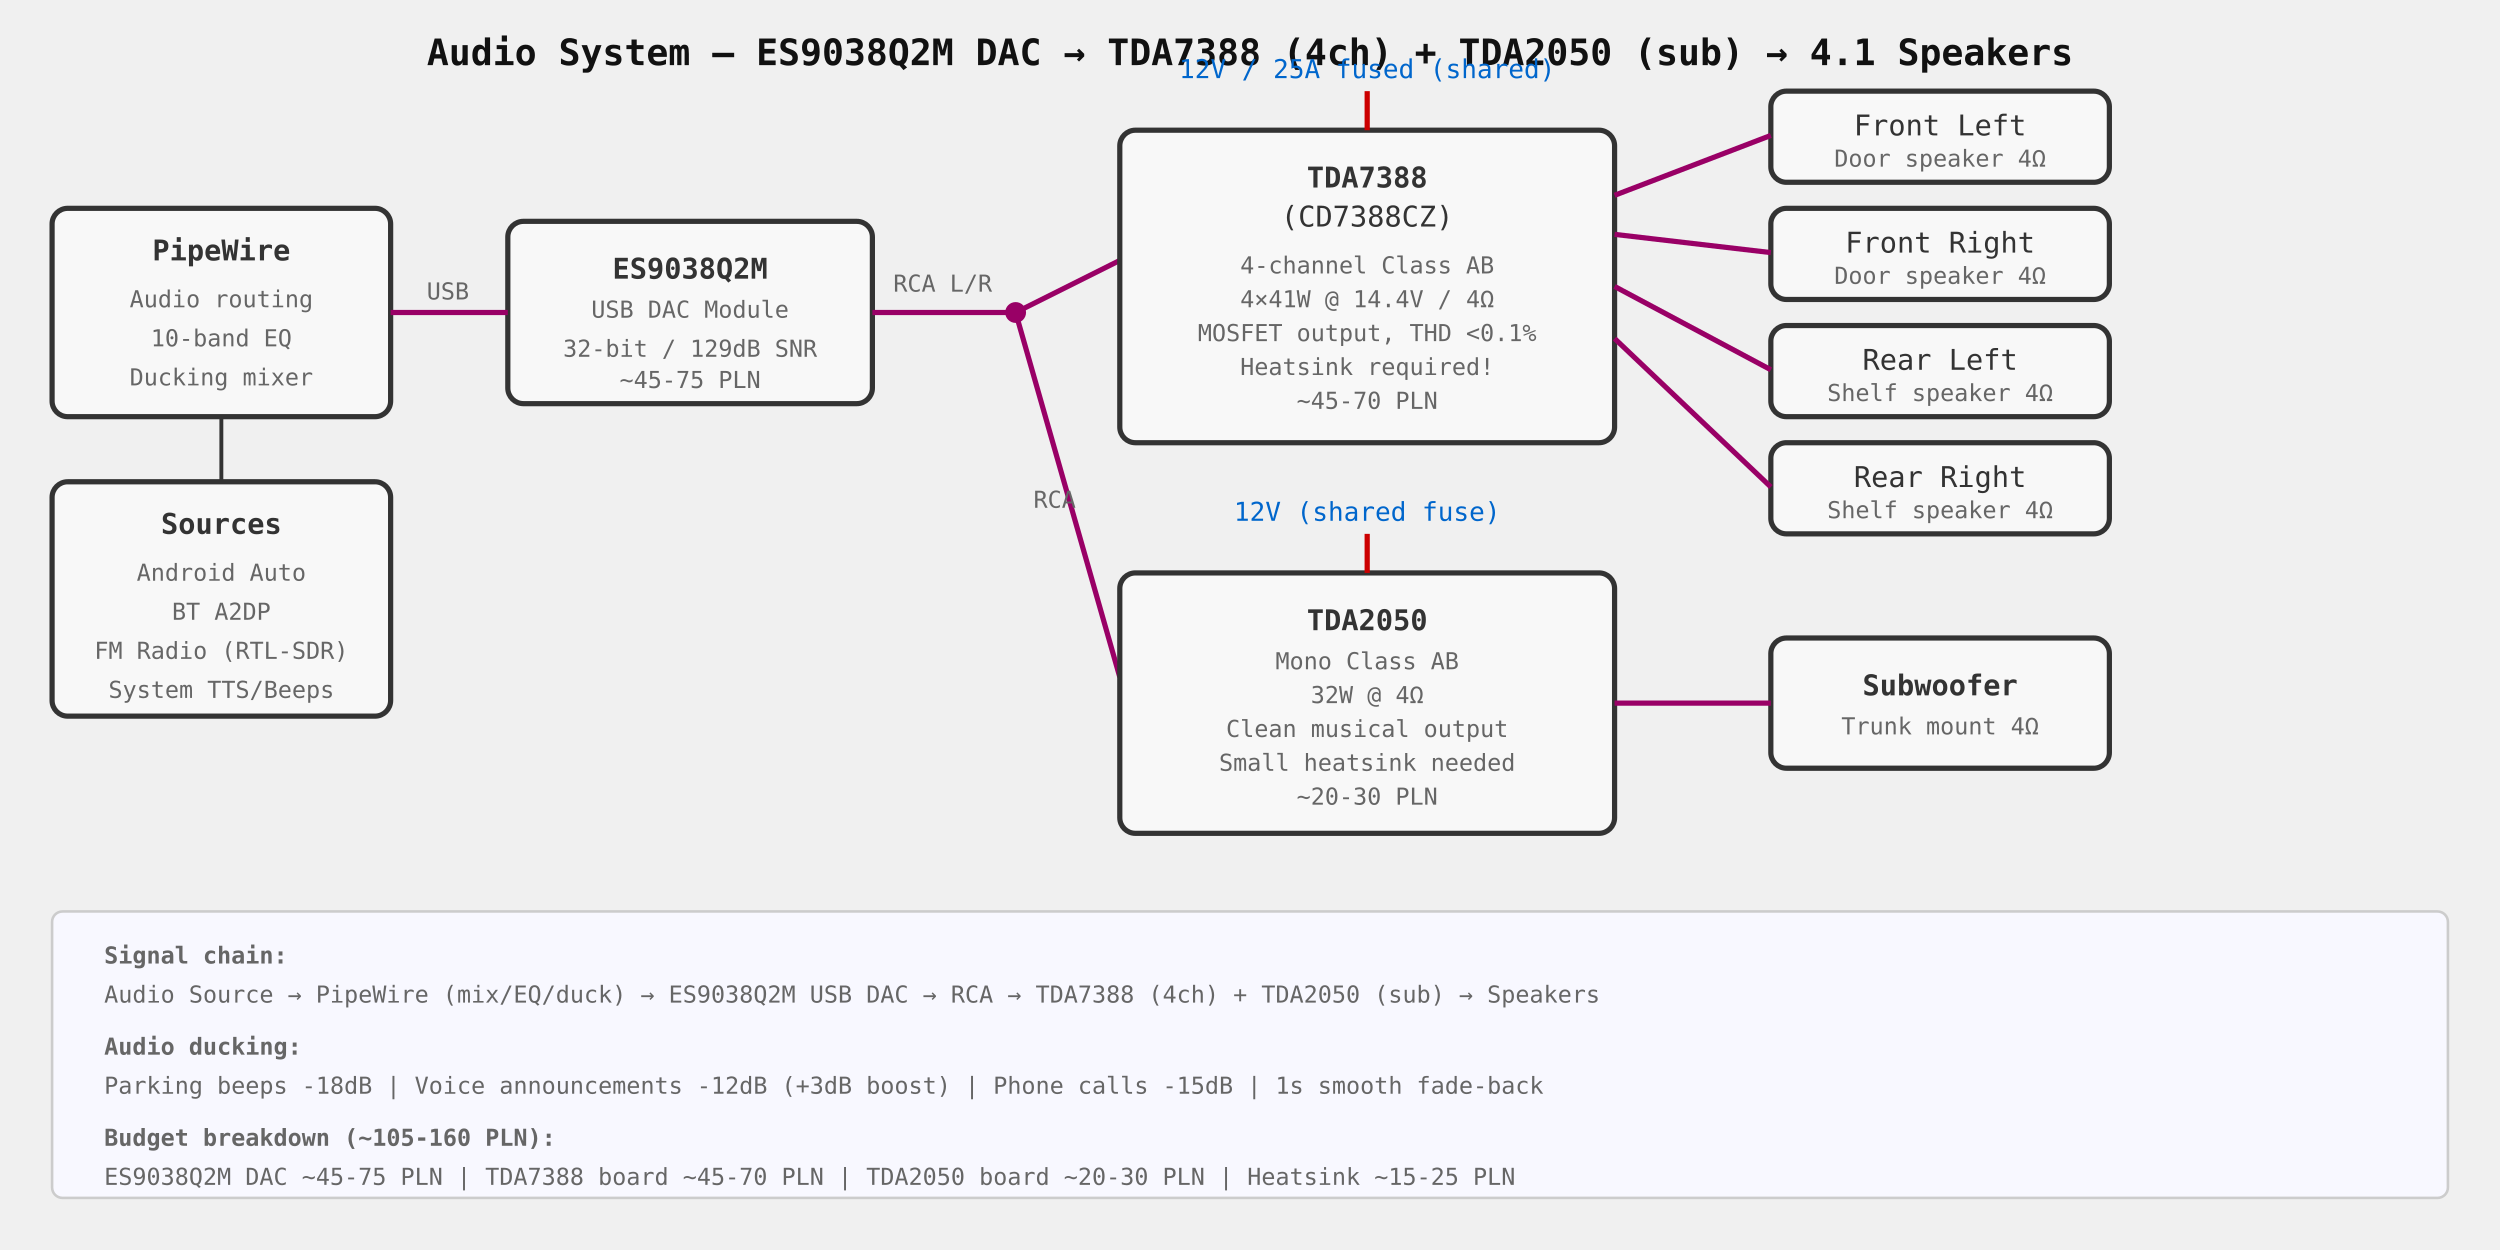
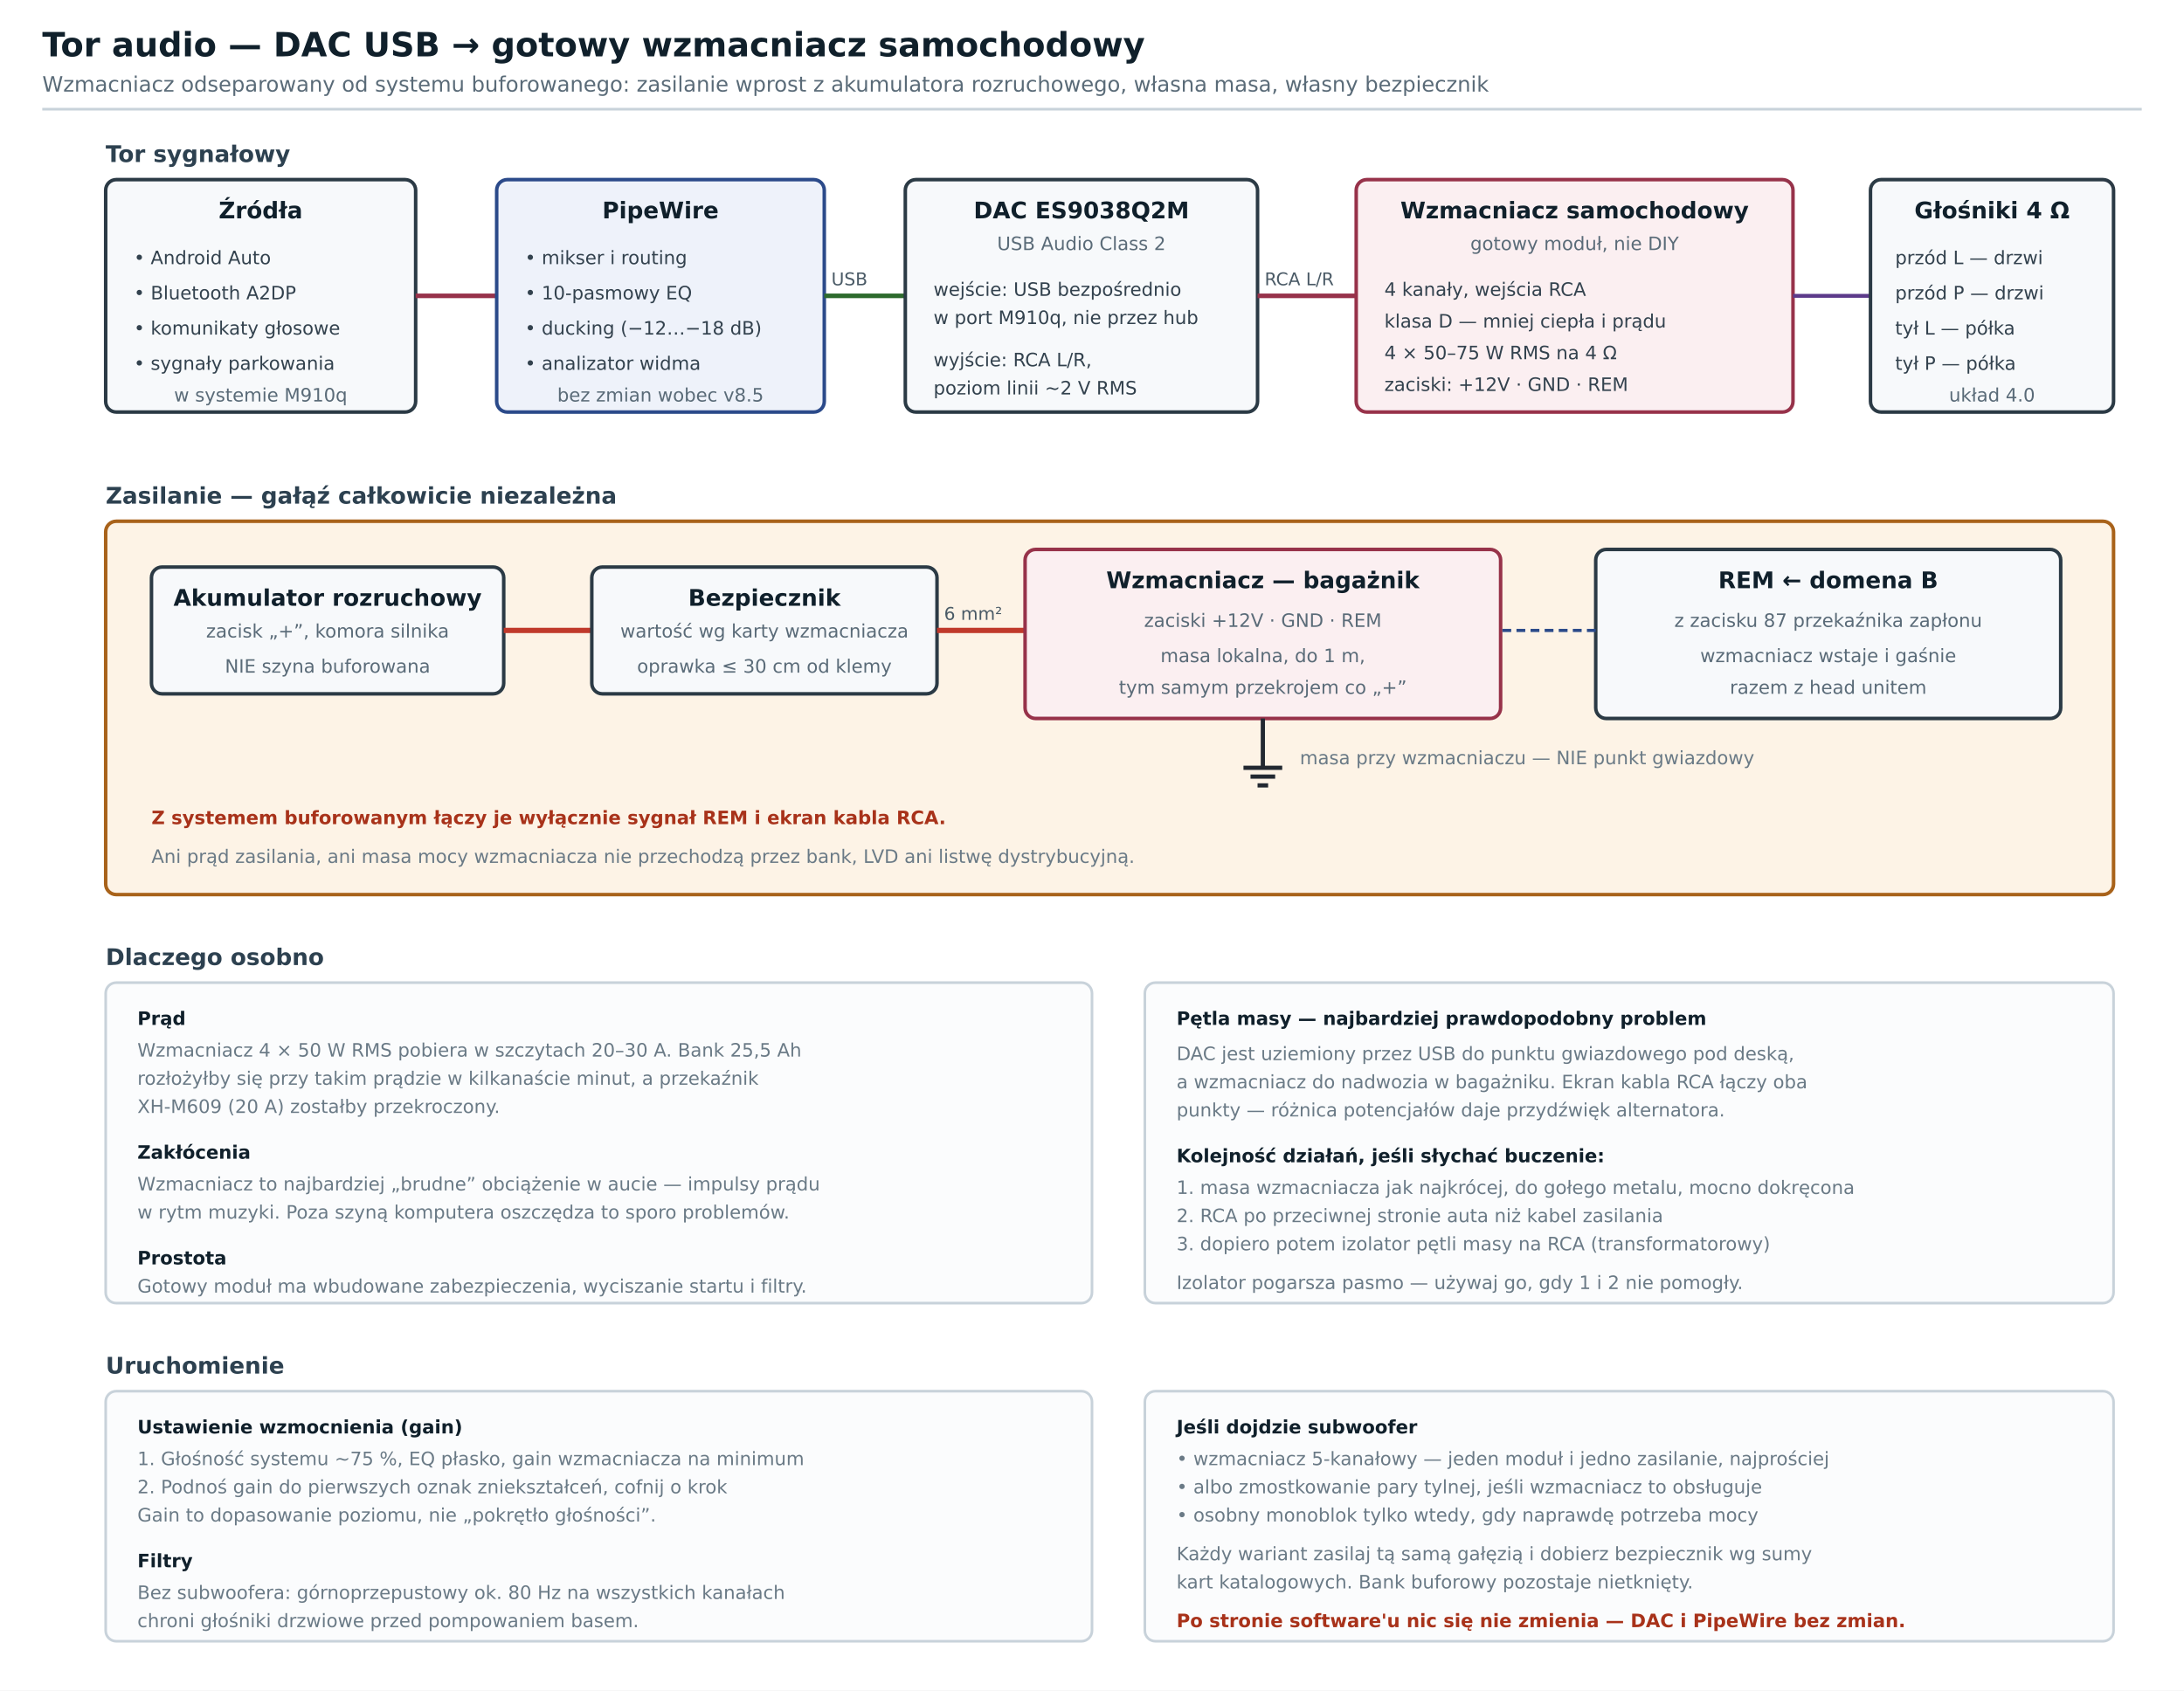
- <svg xmlns="http://www.w3.org/2000/svg" viewBox="0 0 960 480" font-family="monospace" font-size="11">
+ <svg xmlns="http://www.w3.org/2000/svg" width="1240" height="960" viewBox="0 0 1240 960" font-family="DejaVu Sans, Verdana, sans-serif">
  <style>
-     .box { fill: #f8f8f8; stroke: #333; stroke-width: 2; rx: 6; }
-     .wire { stroke: #333; stroke-width: 1.5; fill: none; }
-     .audio { stroke: #906; stroke-width: 2; fill: none; }
-     .power { stroke: #c00; stroke-width: 2; fill: none; }
-     .label { font-size: 11px; fill: #333; text-anchor: middle; }
-     .title { font-size: 14px; font-weight: bold; fill: #111; }
-     .pin { font-size: 9px; fill: #666; text-anchor: middle; }
-     .comp { font-size: 10px; fill: #06c; text-anchor: middle; }
-     .note { font-size: 9px; fill: #666; text-anchor: start; }
+     .bg    { fill: #ffffff; }
+     .mod   { fill: #f7f9fb; stroke: #2b3a45; stroke-width: 2; rx: 6; }
+     .modB  { fill: #eef2fa; stroke: #2b4a8a; stroke-width: 2; rx: 6; }
+     .modC  { fill: #fbeff1; stroke: #97324a; stroke-width: 2; rx: 6; }
+     .modS  { fill: #fdf3e6; stroke: #a8621a; stroke-width: 2; rx: 6; }
+     .waud  { stroke: #97324a; stroke-width: 2.6; fill: none; }
+     .wusb  { stroke: #2d6a2d; stroke-width: 2.6; fill: none; }
+     .wpwr  { stroke: #c0392b; stroke-width: 3; fill: none; }
+     .wspk  { stroke: #5c3a8a; stroke-width: 2.2; fill: none; }
+     .wsig  { stroke: #2b4a8a; stroke-width: 1.8; fill: none; stroke-dasharray: 5 3; }
+     .minus { stroke: #222831; stroke-width: 2.4; fill: none; }
+     .ttl   { font-size: 19px; font-weight: bold; fill: #10202b; }
+     .sub   { font-size: 12px; fill: #5a6b78; }
+     .mt    { font-size: 13px; font-weight: bold; fill: #10202b; text-anchor: middle; }
+     .ms    { font-size: 10.5px; fill: #5a6b78; text-anchor: middle; }
+     .tl    { font-size: 10.5px; fill: #33424e; }
+     .tb    { font-size: 10.5px; font-weight: bold; fill: #10202b; }
+     .note  { font-size: 10.5px; fill: #6a7a86; }
+     .warn  { font-size: 10.5px; font-weight: bold; fill: #a8321a; }
+     .sec   { font-size: 13px; font-weight: bold; fill: #2d4150; }
+     .wl    { font-size: 10px; fill: #4a5a66; }
  </style>
-   <text x="480" y="25" class="title" text-anchor="middle">Audio System — ES9038Q2M DAC → TDA7388 (4ch) + TDA2050 (sub) → 4.1 Speakers</text>
-   <rect x="20" y="80" width="130" height="80" class="box" fill="#f0e0ff" />
-   <text x="85" y="100" class="label" font-weight="bold">PipeWire</text>
-   <text x="85" y="118" class="pin">Audio routing</text>
-   <text x="85" y="133" class="pin">10-band EQ</text>
-   <text x="85" y="148" class="pin">Ducking mixer</text>
-   <rect x="20" y="185" width="130" height="90" class="box" fill="#e0e0ff" />
-   <text x="85" y="205" class="label" font-weight="bold">Sources</text>
-   <text x="85" y="223" class="pin">Android Auto</text>
-   <text x="85" y="238" class="pin">BT A2DP</text>
-   <text x="85" y="253" class="pin">FM Radio (RTL-SDR)</text>
-   <text x="85" y="268" class="pin">System TTS/Beeps</text>
-   <line x1="85" y1="185" x2="85" y2="160" class="wire" stroke="#906" />
-   <rect x="195" y="85" width="140" height="70" class="box" fill="#fff0ff" />
-   <text x="265" y="107" class="label" font-weight="bold">ES9038Q2M</text>
-   <text x="265" y="122" class="pin">USB DAC Module</text>
-   <text x="265" y="137" class="pin">32-bit / 129dB SNR</text>
-   <text x="265" y="149" class="pin">~45-75 PLN</text>
-   <line x1="150" y1="120" x2="195" y2="120" class="audio" />
-   <text x="172" y="115" class="pin">USB</text>
-   <line x1="335" y1="120" x2="390" y2="120" class="audio" />
-   <text x="362" y="112" class="pin">RCA L/R</text>
-   <circle cx="390" cy="120" r="4" fill="#906" />
-   <line x1="390" y1="120" x2="430" y2="100" class="audio" />
-   <line x1="390" y1="120" x2="430" y2="260" class="audio" />
-   <text x="405" y="195" class="pin" fill="#906">RCA</text>
-   <rect x="430" y="50" width="190" height="120" class="box" fill="#ffe0e0" />
-   <text x="525" y="72" class="label" font-weight="bold">TDA7388</text>
-   <text x="525" y="87" class="label">(CD7388CZ)</text>
-   <text x="525" y="105" class="pin">4-channel Class AB</text>
-   <text x="525" y="118" class="pin">4×41W @ 14.4V / 4Ω</text>
-   <text x="525" y="131" class="pin">MOSFET output, THD &lt;0.1%</text>
-   <text x="525" y="144" class="pin">Heatsink required!</text>
-   <text x="525" y="157" class="pin">~45-70 PLN</text>
-   <line x1="525" y1="50" x2="525" y2="35" class="power" />
-   <text x="525" y="30" class="comp">12V / 25A fused (shared)</text>
-   <rect x="430" y="220" width="190" height="100" class="box" fill="#ffe8d0" />
-   <text x="525" y="242" class="label" font-weight="bold">TDA2050</text>
-   <text x="525" y="257" class="pin">Mono Class AB</text>
-   <text x="525" y="270" class="pin">32W @ 4Ω</text>
-   <text x="525" y="283" class="pin">Clean musical output</text>
-   <text x="525" y="296" class="pin">Small heatsink needed</text>
-   <text x="525" y="309" class="pin">~20-30 PLN</text>
-   <line x1="525" y1="220" x2="525" y2="205" class="power" />
-   <text x="525" y="200" class="comp">12V (shared fuse)</text>
-   <rect x="680" y="35" width="130" height="35" class="box" fill="#e0ffe0" />
-   <text x="745" y="52" class="label">Front Left</text>
-   <text x="745" y="64" class="pin">Door speaker 4Ω</text>
-   <line x1="620" y1="75" x2="680" y2="52" class="audio" />
-   <rect x="680" y="80" width="130" height="35" class="box" fill="#e0ffe0" />
-   <text x="745" y="97" class="label">Front Right</text>
-   <text x="745" y="109" class="pin">Door speaker 4Ω</text>
-   <line x1="620" y1="90" x2="680" y2="97" class="audio" />
-   <rect x="680" y="125" width="130" height="35" class="box" fill="#e0ffe0" />
-   <text x="745" y="142" class="label">Rear Left</text>
-   <text x="745" y="154" class="pin">Shelf speaker 4Ω</text>
-   <line x1="620" y1="110" x2="680" y2="142" class="audio" />
-   <rect x="680" y="170" width="130" height="35" class="box" fill="#e0ffe0" />
-   <text x="745" y="187" class="label">Rear Right</text>
-   <text x="745" y="199" class="pin">Shelf speaker 4Ω</text>
-   <line x1="620" y1="130" x2="680" y2="187" class="audio" />
-   <rect x="680" y="245" width="130" height="50" class="box" fill="#ffe0e0" />
-   <text x="745" y="267" class="label" font-weight="bold">Subwoofer</text>
-   <text x="745" y="282" class="pin">Trunk mount 4Ω</text>
-   <line x1="620" y1="270" x2="680" y2="270" class="audio" />
-   <rect x="20" y="350" width="920" height="110" fill="#f8f8ff" stroke="#ccc" rx="4" />
-   <text x="40" y="370" class="note" font-weight="bold">Signal chain:</text>
-   <text x="40" y="385" class="note">Audio Source → PipeWire (mix/EQ/duck) → ES9038Q2M USB DAC → RCA → TDA7388 (4ch) + TDA2050 (sub) → Speakers</text>
-   <text x="40" y="405" class="note" font-weight="bold">Audio ducking:</text>
-   <text x="40" y="420" class="note">Parking beeps -18dB | Voice announcements -12dB (+3dB boost) | Phone calls -15dB | 1s smooth fade-back</text>
-   <text x="40" y="440" class="note" font-weight="bold">Budget breakdown (~105-160 PLN):</text>
-   <text x="40" y="455" class="note">ES9038Q2M DAC ~45-75 PLN | TDA7388 board ~45-70 PLN | TDA2050 board ~20-30 PLN | Heatsink ~15-25 PLN</text>
+   <defs>
+     <g id="gnd3">
+       <path stroke="#222831" stroke-width="2.4" fill="none" d="M-11 0 L11 0" />
+       <path stroke="#222831" stroke-width="2.4" fill="none" d="M-7 5 L7 5" />
+       <path stroke="#222831" stroke-width="2.4" fill="none" d="M-3 10 L3 10" />
+     </g>
+   </defs>
+   <rect class="bg" x="0" y="0" width="1240" height="960" />
+   <text class="ttl" x="24" y="32">Tor audio — DAC USB → gotowy wzmacniacz samochodowy</text>
+   <text class="sub" x="24" y="52">Wzmacniacz odseparowany od systemu buforowanego: zasilanie wprost z akumulatora rozruchowego, własna masa, własny bezpiecznik</text>
+   <line x1="24" y1="62" x2="1216" y2="62" stroke="#c8d2da" stroke-width="1.5" />
+   <text class="sec" x="60" y="92">Tor sygnałowy</text>
+   <rect class="mod" x="60" y="102" width="176" height="132" />
+   <text class="mt" x="148" y="124">Źródła</text>
+   <text class="tl" x="76" y="150">• Android Auto</text>
+   <text class="tl" x="76" y="170">• Bluetooth A2DP</text>
+   <text class="tl" x="76" y="190">• komunikaty głosowe</text>
+   <text class="tl" x="76" y="210">• sygnały parkowania</text>
+   <text class="ms" x="148" y="228">w systemie M910q</text>
+   <path class="waud" d="M236 168 L282 168" />
+   <rect class="modB" x="282" y="102" width="186" height="132" />
+   <text class="mt" x="375" y="124">PipeWire</text>
+   <text class="tl" x="298" y="150">• mikser i routing</text>
+   <text class="tl" x="298" y="170">• 10-pasmowy EQ</text>
+   <text class="tl" x="298" y="190">• ducking (−12…−18 dB)</text>
+   <text class="tl" x="298" y="210">• analizator widma</text>
+   <text class="ms" x="375" y="228">bez zmian wobec v8.5</text>
+   <path class="wusb" d="M468 168 L514 168" />
+   <text class="wl" x="472" y="162">USB</text>
+   <rect class="mod" x="514" y="102" width="200" height="132" />
+   <text class="mt" x="614" y="124">DAC ES9038Q2M</text>
+   <text class="ms" x="614" y="142">USB Audio Class 2</text>
+   <text class="tl" x="530" y="168">wejście: USB bezpośrednio</text>
+   <text class="tl" x="530" y="184">w port M910q, nie przez hub</text>
+   <text class="tl" x="530" y="208">wyjście: RCA L/R,</text>
+   <text class="tl" x="530" y="224">poziom linii ~2 V RMS</text>
+   <path class="waud" d="M714 168 L770 168" />
+   <text class="wl" x="718" y="162">RCA L/R</text>
+   <rect class="modC" x="770" y="102" width="248" height="132" />
+   <text class="mt" x="894" y="124">Wzmacniacz samochodowy</text>
+   <text class="ms" x="894" y="142">gotowy moduł, nie DIY</text>
+   <text class="tl" x="786" y="168">4 kanały, wejścia RCA</text>
+   <text class="tl" x="786" y="186">klasa D — mniej ciepła i prądu</text>
+   <text class="tl" x="786" y="204">4 × 50–75 W RMS na 4 Ω</text>
+   <text class="tl" x="786" y="222">zaciski: +12V · GND · REM</text>
+   <path class="wspk" d="M1018 168 L1062 168" />
+   <rect class="mod" x="1062" y="102" width="138" height="132" />
+   <text class="mt" x="1131" y="124">Głośniki 4 Ω</text>
+   <text class="tl" x="1076" y="150">przód L — drzwi</text>
+   <text class="tl" x="1076" y="170">przód P — drzwi</text>
+   <text class="tl" x="1076" y="190">tył L — półka</text>
+   <text class="tl" x="1076" y="210">tył P — półka</text>
+   <text class="ms" x="1131" y="228">układ 4.0</text>
+   <text class="sec" x="60" y="286">Zasilanie — gałąź całkowicie niezależna</text>
+   <rect class="modS" x="60" y="296" width="1140" height="212" />
+   <rect class="mod" x="86" y="322" width="200" height="72" />
+   <text class="mt" x="186" y="344">Akumulator rozruchowy</text>
+   <text class="ms" x="186" y="362">zacisk „+”, komora silnika</text>
+   <text class="ms" x="186" y="382">NIE szyna buforowana</text>
+   <path class="wpwr" d="M286 358 L336 358" />
+   <rect class="mod" x="336" y="322" width="196" height="72" />
+   <text class="mt" x="434" y="344">Bezpiecznik</text>
+   <text class="ms" x="434" y="362">wartość wg karty wzmacniacza</text>
+   <text class="ms" x="434" y="382">oprawka ≤ 30 cm od klemy</text>
+   <path class="wpwr" d="M532 358 L582 358" />
+   <text class="wl" x="536" y="352">6 mm²</text>
+   <rect class="modC" x="582" y="312" width="270" height="96" />
+   <text class="mt" x="717" y="334">Wzmacniacz — bagażnik</text>
+   <text class="ms" x="717" y="356">zaciski +12V · GND · REM</text>
+   <text class="ms" x="717" y="376">masa lokalna, do 1 m,</text>
+   <text class="ms" x="717" y="394">tym samym przekrojem co „+”</text>
+   <path class="minus" d="M717 408 L717 436" />
+   <use href="#gnd3" x="717" y="436" />
+   <text class="note" x="738" y="434">masa przy wzmacniaczu — NIE punkt gwiazdowy</text>
+   <rect class="mod" x="906" y="312" width="264" height="96" />
+   <text class="mt" x="1038" y="334">REM ← domena B</text>
+   <text class="ms" x="1038" y="356">z zacisku 87 przekaźnika zapłonu</text>
+   <text class="ms" x="1038" y="376">wzmacniacz wstaje i gaśnie</text>
+   <text class="ms" x="1038" y="394">razem z head unitem</text>
+   <path class="wsig" d="M906 358 L852 358" />
+   <text class="warn" x="86" y="468">Z systemem buforowanym łączy je wyłącznie sygnał REM i ekran kabla RCA.</text>
+   <text class="note" x="86" y="490">Ani prąd zasilania, ani masa mocy wzmacniacza nie przechodzą przez bank, LVD ani listwę dystrybucyjną.</text>
+   <text class="sec" x="60" y="548">Dlaczego osobno</text>
+   <rect x="60" y="558" width="560" height="182" fill="#fbfcfd" stroke="#c8d2da" stroke-width="1.5" rx="6" />
+   <text class="tb" x="78" y="582">Prąd</text>
+   <text class="note" x="78" y="600">Wzmacniacz 4 × 50 W RMS pobiera w szczytach 20–30 A. Bank 25,5 Ah</text>
+   <text class="note" x="78" y="616">rozłożyłby się przy takim prądzie w kilkanaście minut, a przekaźnik</text>
+   <text class="note" x="78" y="632">XH-M609 (20 A) zostałby przekroczony.</text>
+   <text class="tb" x="78" y="658">Zakłócenia</text>
+   <text class="note" x="78" y="676">Wzmacniacz to najbardziej „brudne” obciążenie w aucie — impulsy prądu</text>
+   <text class="note" x="78" y="692">w rytm muzyki. Poza szyną komputera oszczędza to sporo problemów.</text>
+   <text class="tb" x="78" y="718">Prostota</text>
+   <text class="note" x="78" y="734">Gotowy moduł ma wbudowane zabezpieczenia, wyciszanie startu i filtry.</text>
+   <rect x="650" y="558" width="550" height="182" fill="#fbfcfd" stroke="#c8d2da" stroke-width="1.5" rx="6" />
+   <text class="tb" x="668" y="582">Pętla masy — najbardziej prawdopodobny problem</text>
+   <text class="note" x="668" y="602">DAC jest uziemiony przez USB do punktu gwiazdowego pod deską,</text>
+   <text class="note" x="668" y="618">a wzmacniacz do nadwozia w bagażniku. Ekran kabla RCA łączy oba</text>
+   <text class="note" x="668" y="634">punkty — różnica potencjałów daje przydźwięk alternatora.</text>
+   <text class="tb" x="668" y="660">Kolejność działań, jeśli słychać buczenie:</text>
+   <text class="note" x="668" y="678">1. masa wzmacniacza jak najkrócej, do gołego metalu, mocno dokręcona</text>
+   <text class="note" x="668" y="694">2. RCA po przeciwnej stronie auta niż kabel zasilania</text>
+   <text class="note" x="668" y="710">3. dopiero potem izolator pętli masy na RCA (transformatorowy)</text>
+   <text class="note" x="668" y="732">Izolator pogarsza pasmo — używaj go, gdy 1 i 2 nie pomogły.</text>
+   <text class="sec" x="60" y="780">Uruchomienie</text>
+   <rect x="60" y="790" width="560" height="142" fill="#fbfcfd" stroke="#c8d2da" stroke-width="1.5" rx="6" />
+   <text class="tb" x="78" y="814">Ustawienie wzmocnienia (gain)</text>
+   <text class="note" x="78" y="832">1. Głośność systemu ~75 %, EQ płasko, gain wzmacniacza na minimum</text>
+   <text class="note" x="78" y="848">2. Podnoś gain do pierwszych oznak zniekształceń, cofnij o krok</text>
+   <text class="note" x="78" y="864">Gain to dopasowanie poziomu, nie „pokrętło głośności”.</text>
+   <text class="tb" x="78" y="890">Filtry</text>
+   <text class="note" x="78" y="908">Bez subwoofera: górnoprzepustowy ok. 80 Hz na wszystkich kanałach</text>
+   <text class="note" x="78" y="924">chroni głośniki drzwiowe przed pompowaniem basem.</text>
+   <rect x="650" y="790" width="550" height="142" fill="#fbfcfd" stroke="#c8d2da" stroke-width="1.5" rx="6" />
+   <text class="tb" x="668" y="814">Jeśli dojdzie subwoofer</text>
+   <text class="note" x="668" y="832">• wzmacniacz 5-kanałowy — jeden moduł i jedno zasilanie, najprościej</text>
+   <text class="note" x="668" y="848">• albo zmostkowanie pary tylnej, jeśli wzmacniacz to obsługuje</text>
+   <text class="note" x="668" y="864">• osobny monoblok tylko wtedy, gdy naprawdę potrzeba mocy</text>
+   <text class="note" x="668" y="886">Każdy wariant zasilaj tą samą gałęzią i dobierz bezpiecznik wg sumy</text>
+   <text class="note" x="668" y="902">kart katalogowych. Bank buforowy pozostaje nietknięty.</text>
+   <text class="warn" x="668" y="924">Po stronie software'u nic się nie zmienia — DAC i PipeWire bez zmian.</text>
</svg>
